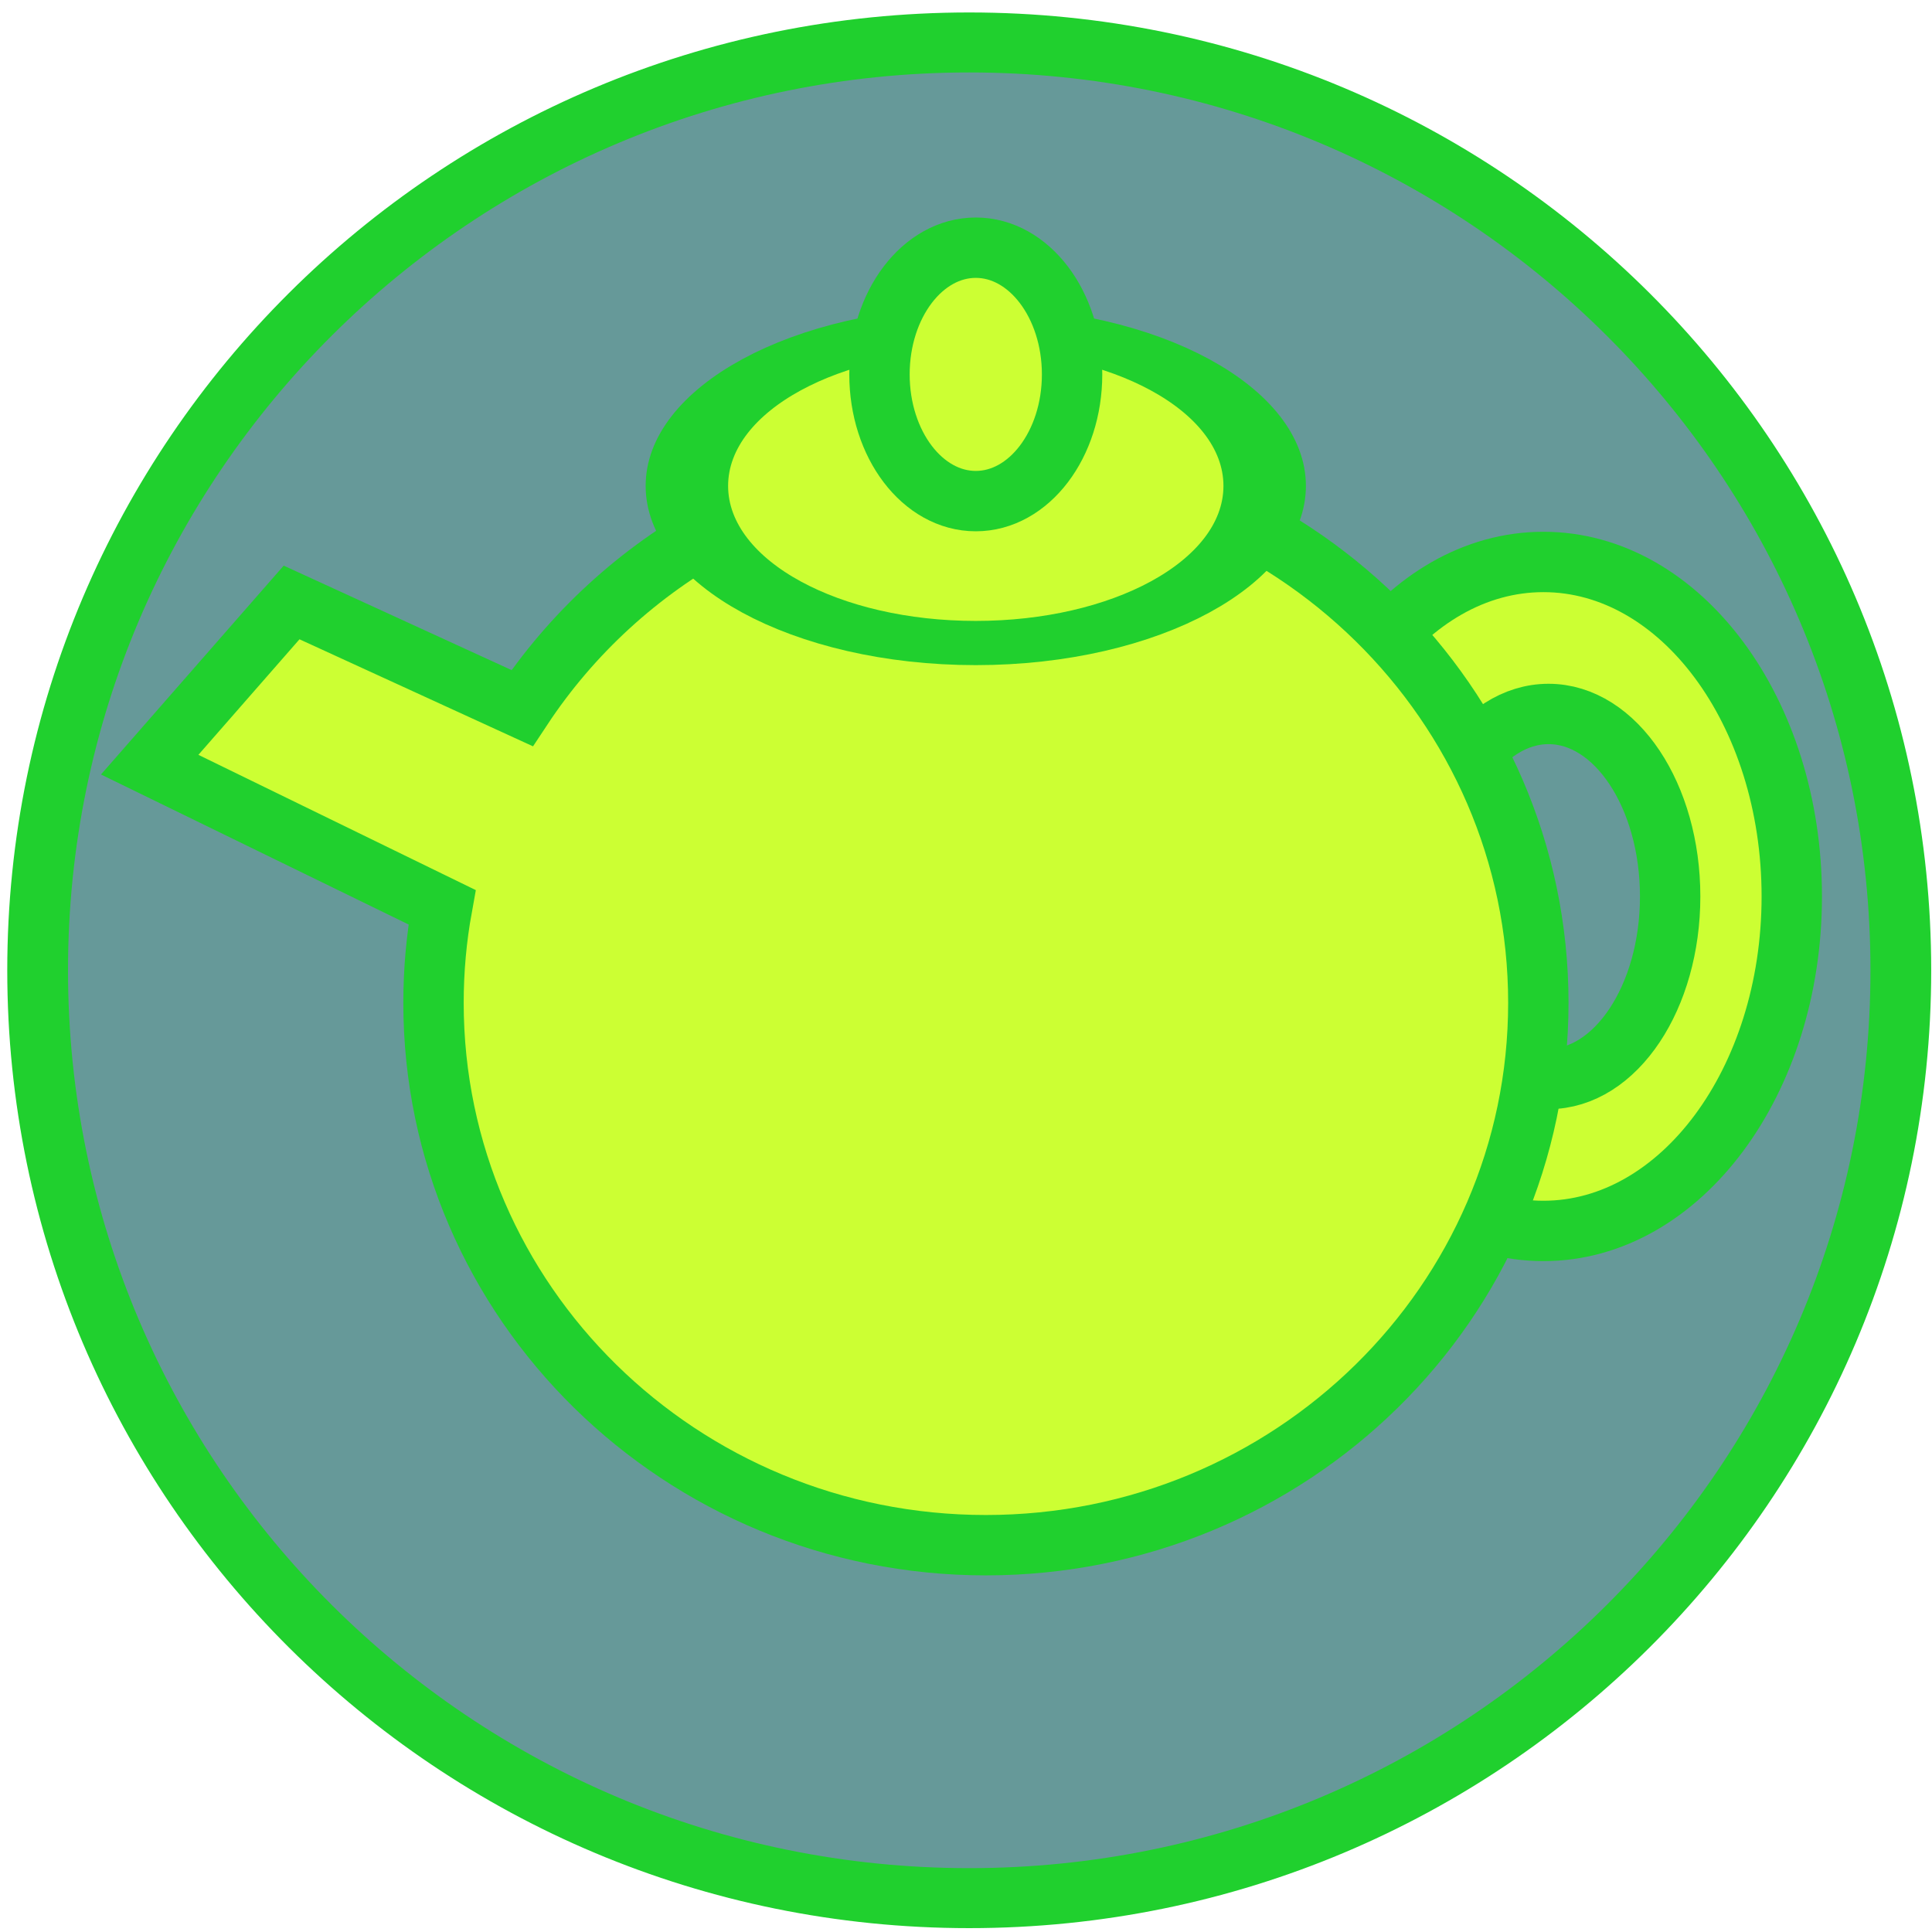
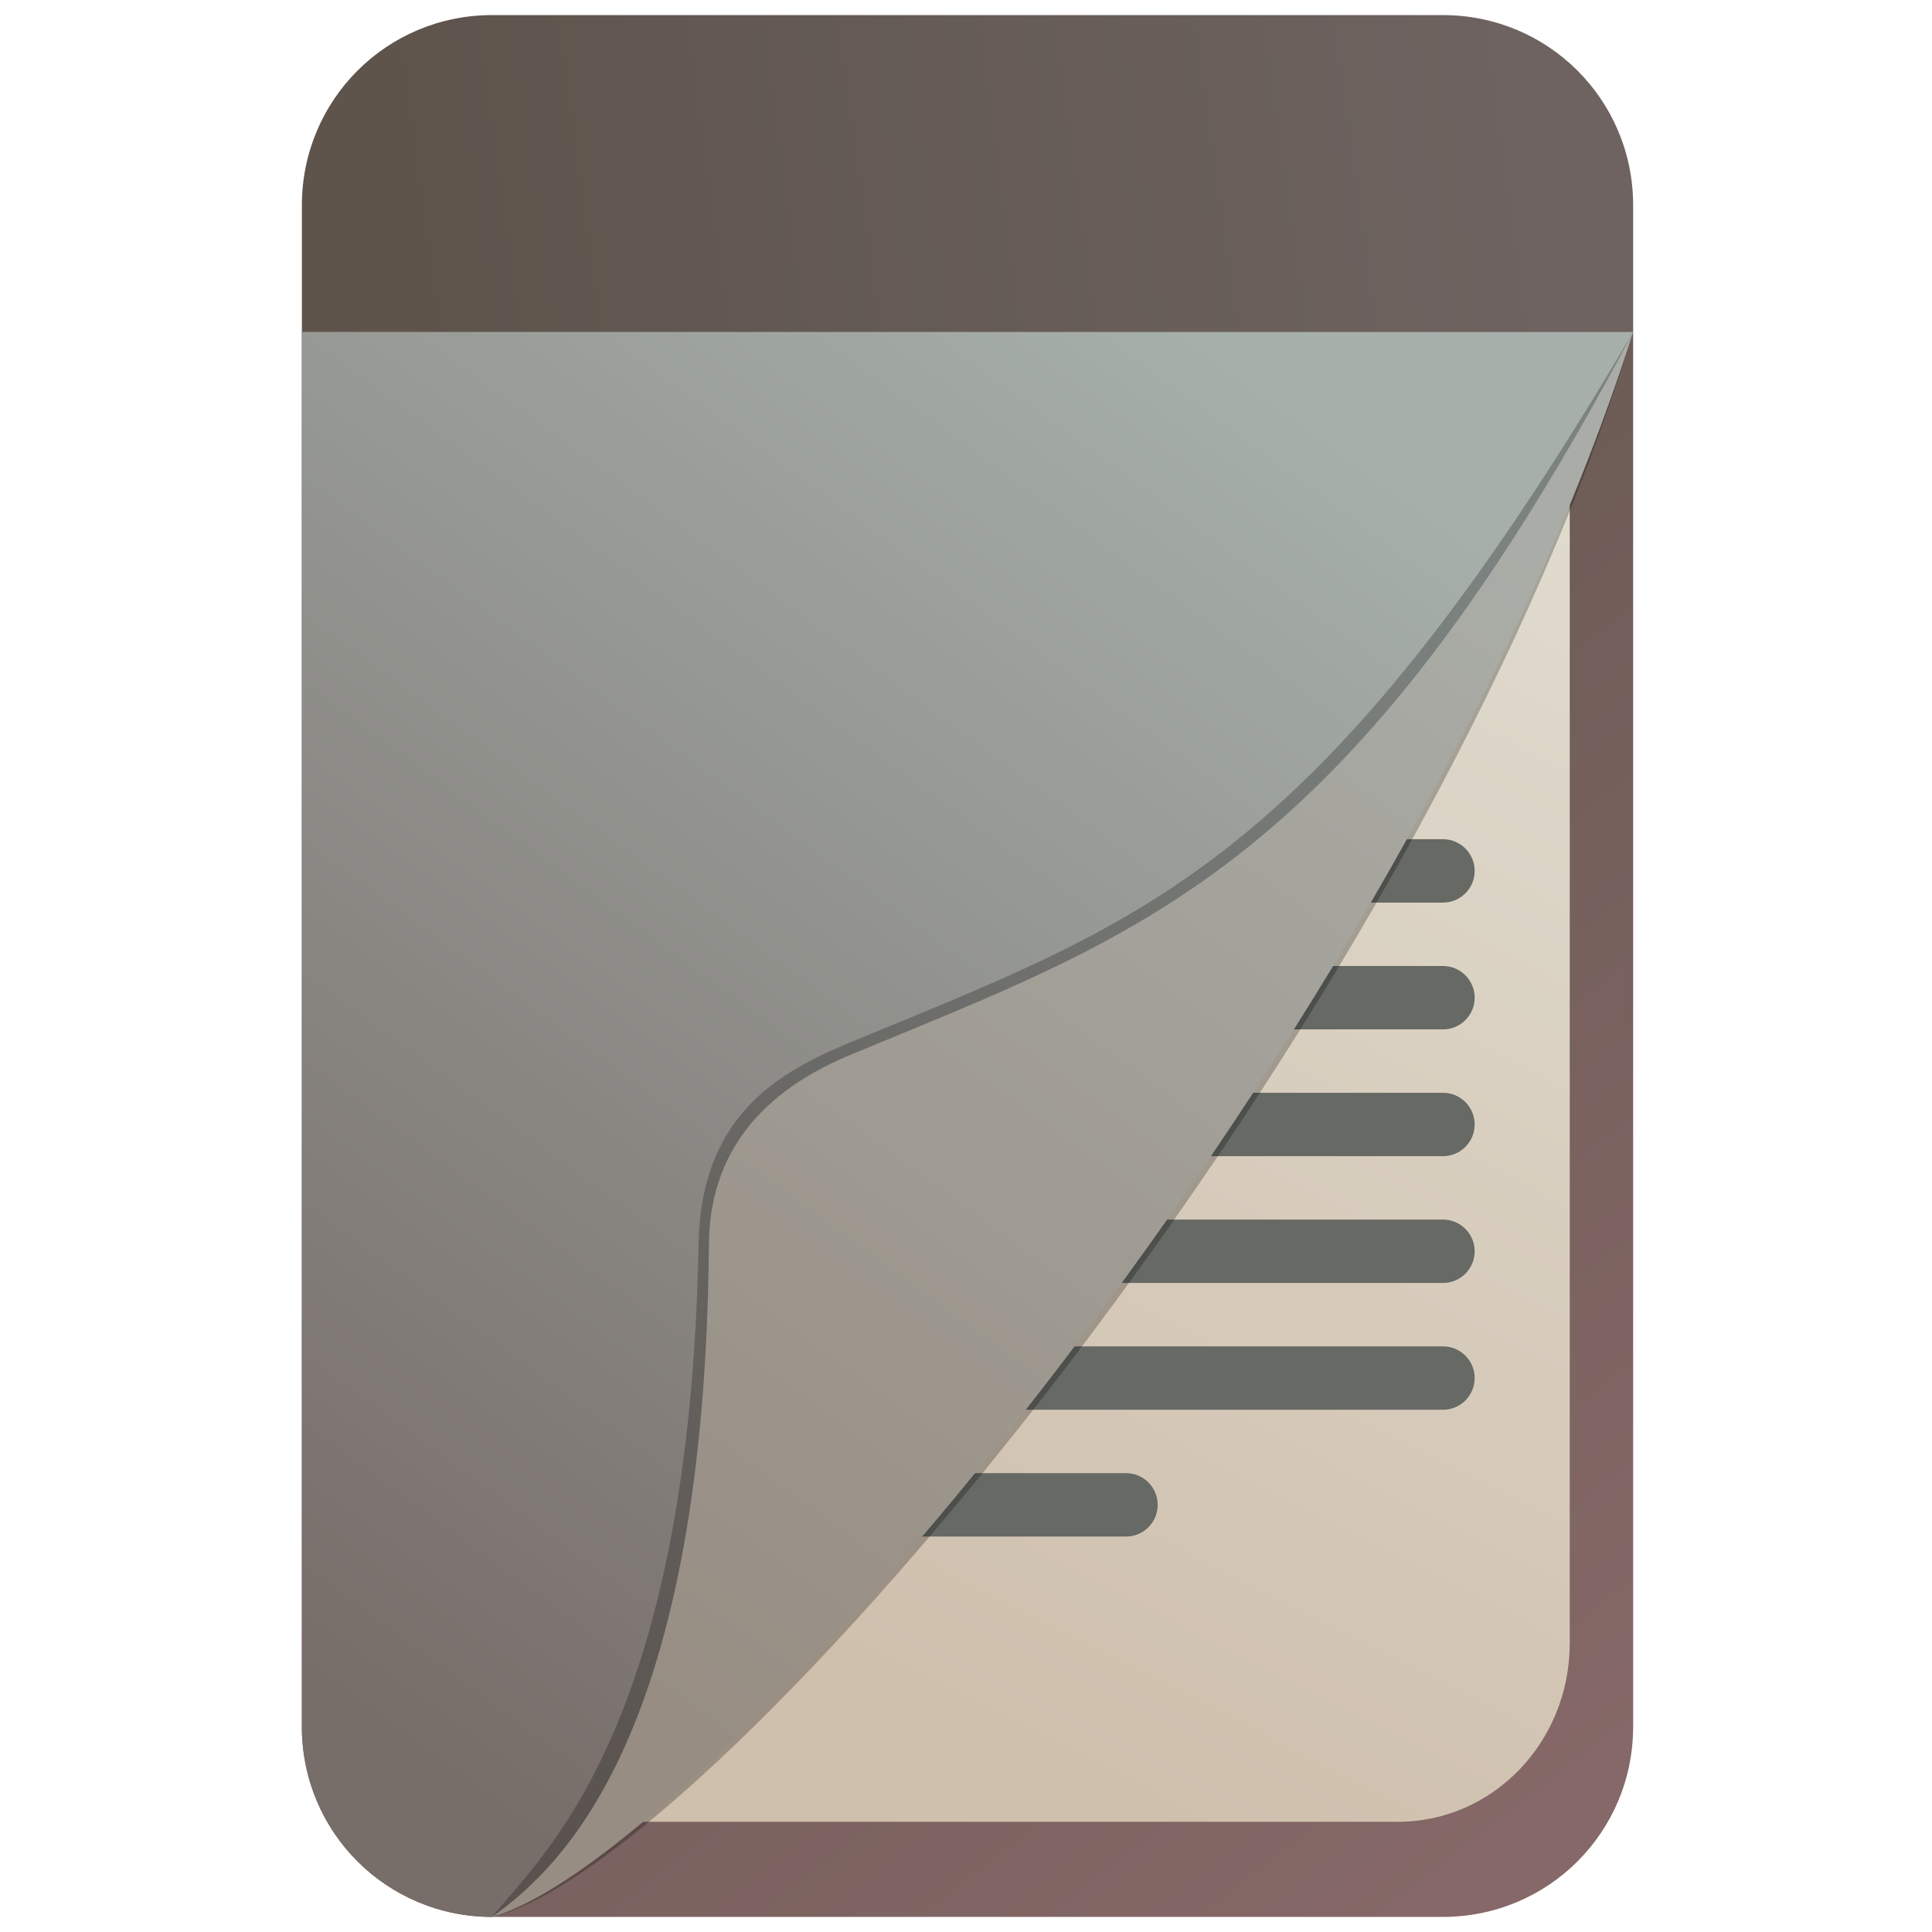
- <svg xmlns="http://www.w3.org/2000/svg" width="128" height="128" id="svg2" version="1.1">
-   <defs id="defs4" />
-   <g id="layer2">
-     <path style="fill:#669999;fill-opacity:1;stroke:#20d02e;stroke-width:3.862;stroke-linecap:round;stroke-linejoin:miter;stroke-miterlimit:4;stroke-opacity:1;stroke-dasharray:none;stroke-dashoffset:0" id="path3798" d="m 125.935,62.539 a 59.227,59.726 0 1 1 -118.454,0 59.227,59.726 0 1 1 118.454,0 z" transform="matrix(1.042105,0,0,1.029228,-5.302533,-0.08221622)" />
-   </g>
-   <g id="layer1" transform="translate(0,-924.3622)">
-     <path style="fill:#ccff33;fill-opacity:1;stroke:#20d02e;stroke-width:4;stroke-linecap:round;stroke-linejoin:miter;stroke-miterlimit:4;stroke-opacity:1;stroke-dasharray:none;stroke-dashoffset:0" d="m 102.256,961.593 c -9.087,0 -16.454,9.921 -16.454,22.161 0,12.24 7.367,22.161 16.454,22.161 9.087,0 16.454,-9.921 16.454,-22.161 0,-12.24 -7.367,-22.161 -16.454,-22.161 z m 0.338,10.071 c 4.451,0 8.058,5.414 8.058,12.091 0,6.676 -3.607,12.091 -8.058,12.091 -4.451,0 -8.058,-5.414 -8.058,-12.091 0,-6.676 3.607,-12.091 8.058,-12.091 z" id="path3012" />
-     <path style="fill:#ccff33;fill-opacity:1;stroke:#20d02e;stroke-width:4;stroke-linecap:round;stroke-linejoin:miter;stroke-miterlimit:4;stroke-opacity:1;stroke-dasharray:none;stroke-dashoffset:0" d="m 65.316,954.875 c -12.88,0 -24.203,6.53 -30.726,16.402 l -15.271,-7 -9.402,10.746 19.37,9.446 c -0.373,2.058 -0.566,4.169 -0.566,6.332 0,19.843 16.381,35.934 36.595,35.934 20.214,0 36.603,-16.091 36.603,-35.934 0,-19.844 -16.388,-35.927 -36.603,-35.927 z" id="path2985" />
-     <path style="fill:#ccff33;fill-opacity:1;stroke:#20d02e;stroke-width:28.54;stroke-linecap:round;stroke-linejoin:miter;stroke-miterlimit:4;stroke-opacity:1;stroke-dasharray:none;stroke-dashoffset:0" id="path3010" d="m 625.714,393.791 c 0,56.017 -44.772,101.429 -100,101.429 -55.228,0 -100,-45.411 -100,-101.429 0,-56.017 44.772,-101.429 100,-101.429 55.228,0 100,45.411 100,101.429 z" transform="matrix(0.1914022,0,0,0.1026298,-35.97504,916.1399)" />
-     <path style="fill:#ccff33;fill-opacity:1;stroke:#20d02e;stroke-width:17.017;stroke-linecap:round;stroke-linejoin:miter;stroke-miterlimit:4;stroke-opacity:1;stroke-dasharray:none;stroke-dashoffset:0" id="path3017" d="m -960,53.791 c 0,19.724 -12.152,35.714 -27.143,35.714 -14.991,0 -27.143,-15.99 -27.143,-35.714 0,-19.724 12.152,-35.714 27.143,-35.714 14.991,0 27.143,15.99 27.143,35.714 z" transform="matrix(0.2350553,0,0,0.2350553,296.681,936.5233)" />
+ <svg xmlns="http://www.w3.org/2000/svg" xmlns:xlink="http://www.w3.org/1999/xlink" width="128" height="128" id="svg2" version="1.1">
+   <defs id="defs4">
+     <linearGradient id="linearGradient121097">
+       <stop style="stop-color:#cfbfad;stop-opacity:1;" offset="0" id="stop121093" />
+       <stop style="stop-color:#e1ddd0;stop-opacity:1" offset="1" id="stop121095" />
+     </linearGradient>
+     <linearGradient id="linearGradient117868">
+       <stop style="stop-color:#978d83;stop-opacity:1" offset="0" id="stop117864" />
+       <stop style="stop-color:#aaada7;stop-opacity:1" offset="1" id="stop117866" />
+     </linearGradient>
+     <linearGradient id="linearGradient108027">
+       <stop style="stop-color:#776d69;stop-opacity:1" offset="0" id="stop108023" />
+       <stop style="stop-color:#a6afaa;stop-opacity:1" offset="1" id="stop108025" />
+     </linearGradient>
+     <linearGradient id="linearGradient81115">
+       <stop style="stop-color:#856867;stop-opacity:1;" offset="0" id="stop81111" />
+       <stop style="stop-color:#5e544c;stop-opacity:1" offset="1" id="stop81113" />
+     </linearGradient>
+     <linearGradient id="linearGradient76127">
+       <stop style="stop-color:#5e544c;stop-opacity:1" offset="0" id="stop76123" />
+       <stop style="stop-color:#6e6360;stop-opacity:1" offset="1" id="stop76125" />
+     </linearGradient>
+     <linearGradient xlink:href="#linearGradient76127" id="linearGradient76129" x1="14" y1="10" x2="50" y2="5" gradientUnits="userSpaceOnUse" />
+     <linearGradient xlink:href="#linearGradient81115" id="linearGradient81117" x1="50" y1="59" x2="15" y2="14" gradientUnits="userSpaceOnUse" />
+     <linearGradient xlink:href="#linearGradient108027" id="linearGradient108029" x1="16" y1="58" x2="46" y2="17" gradientUnits="userSpaceOnUse" />
+     <linearGradient xlink:href="#linearGradient117868" id="linearGradient117870" x1="23" y1="56" x2="50" y2="19" gradientUnits="userSpaceOnUse" />
+     <linearGradient xlink:href="#linearGradient121097" id="linearGradient121099" x1="31" y1="56" x2="52" y2="15" gradientUnits="userSpaceOnUse" />
+   </defs>
+   <g id="layer1-6" transform="matrix(2.1,0,0,2.1,-3.1,-3.2)">
+     <path id="rect2478" style="display:inline;opacity:1;fill:url(#linearGradient81117);fill-opacity:1;stroke:none;paint-order:fill markers stroke;stop-color:#000000" d="m 11,12 v 44 c 0,3.324 2.676,6 6,6 h 30 c 3.324,0 6,-2.676 6,-6 V 12 Z" />
+     <path id="path2481" style="display:inline;opacity:1;fill:url(#linearGradient121099);fill-opacity:1;stroke:none;stroke-width:0.922;paint-order:fill markers stroke;stop-color:#000000" d="M 13,12 V 53.36 C 13,56.485 15.421,59 18.429,59 H 45.571 C 48.579,59 51,56.485 51,53.36 V 12 Z" />
+     <g id="g125349" transform="translate(37,0.5)" style="display:inline">
+       <rect style="opacity:1;fill:#666964;fill-opacity:1;stroke:none;stroke-width:0.555;paint-order:fill markers stroke;stop-color:#000000" id="rect125335" width="16" height="2" x="-5" y="27.5" rx="1" ry="1" />
+       <rect style="opacity:1;fill:#666964;fill-opacity:1;stroke:none;stroke-width:0.555;paint-order:fill markers stroke;stop-color:#000000" id="rect125337" width="16" height="2" x="-5" y="31.5" rx="1" ry="1" />
+       <rect style="opacity:1;fill:#666964;fill-opacity:1;stroke:none;stroke-width:0.555;paint-order:fill markers stroke;stop-color:#000000" id="rect125339" width="16" height="2" x="-5" y="35.5" rx="1" ry="1" />
+       <rect style="opacity:1;fill:#666964;fill-opacity:1;stroke:none;stroke-width:0.555;paint-order:fill markers stroke;stop-color:#000000" id="rect125341" width="16" height="2" x="-5" y="39.5" rx="1" ry="1" />
+       <rect style="opacity:1;fill:#666964;fill-opacity:1;stroke:none;stroke-width:0.555;paint-order:fill markers stroke;stop-color:#000000" id="rect125343" width="16" height="2" x="-5" y="43.5" rx="1" ry="1" />
+       <rect style="opacity:1;fill:#666964;fill-opacity:1;stroke:none;stroke-width:0.555;paint-order:fill markers stroke;stop-color:#000000" id="rect125345" width="16" height="2" x="-15" y="47.5" rx="1" ry="1" />
+     </g>
+     <path id="path2989" style="display:inline;opacity:1;fill:url(#linearGradient108029);fill-opacity:1;stroke:none;paint-order:fill markers stroke;stop-color:#000000" d="m 11,12 v 44 c 0,3.324 2.676,6 6,6 13.191,-8.18 25.661,-26.939 36,-50 z" />
+     <path id="path2966" style="display:inline;opacity:1;fill:#000000;fill-opacity:0.25;stroke:none;paint-order:fill markers stroke;stop-color:#000000" d="m 53,12 c -6.657,22 -29,48.367 -36,50 1.626,-2 6.232,-5.994 6.516,-21.247 0.075,-4.018 2.515,-5.399 4.728,-6.319 C 37.531,30.572 43,29 53,12 Z" />
+     <path id="path5430" style="display:inline;opacity:1;fill:url(#linearGradient117870);fill-opacity:1;stroke:none;paint-order:fill markers stroke;stop-color:#000000" d="m 53,12 c -7,22 -29,48 -36,50 2.3,-1.641 6.717,-5.905 6.842,-21.233 0.027,-3.324 2.218,-5.029 4.431,-5.95 C 37.561,30.956 44,29 53,12 Z" />
+     <path id="rect2057" style="display:inline;opacity:1;fill:url(#linearGradient76129);fill-opacity:1;stroke:none;paint-order:fill markers stroke;stop-color:#000000" d="m 17,2 c -3.324,0 -6,2.676 -6,6 v 4 H 53 V 8 C 53,4.676 50.324,2 47,2 Z" />
  </g>
</svg>
